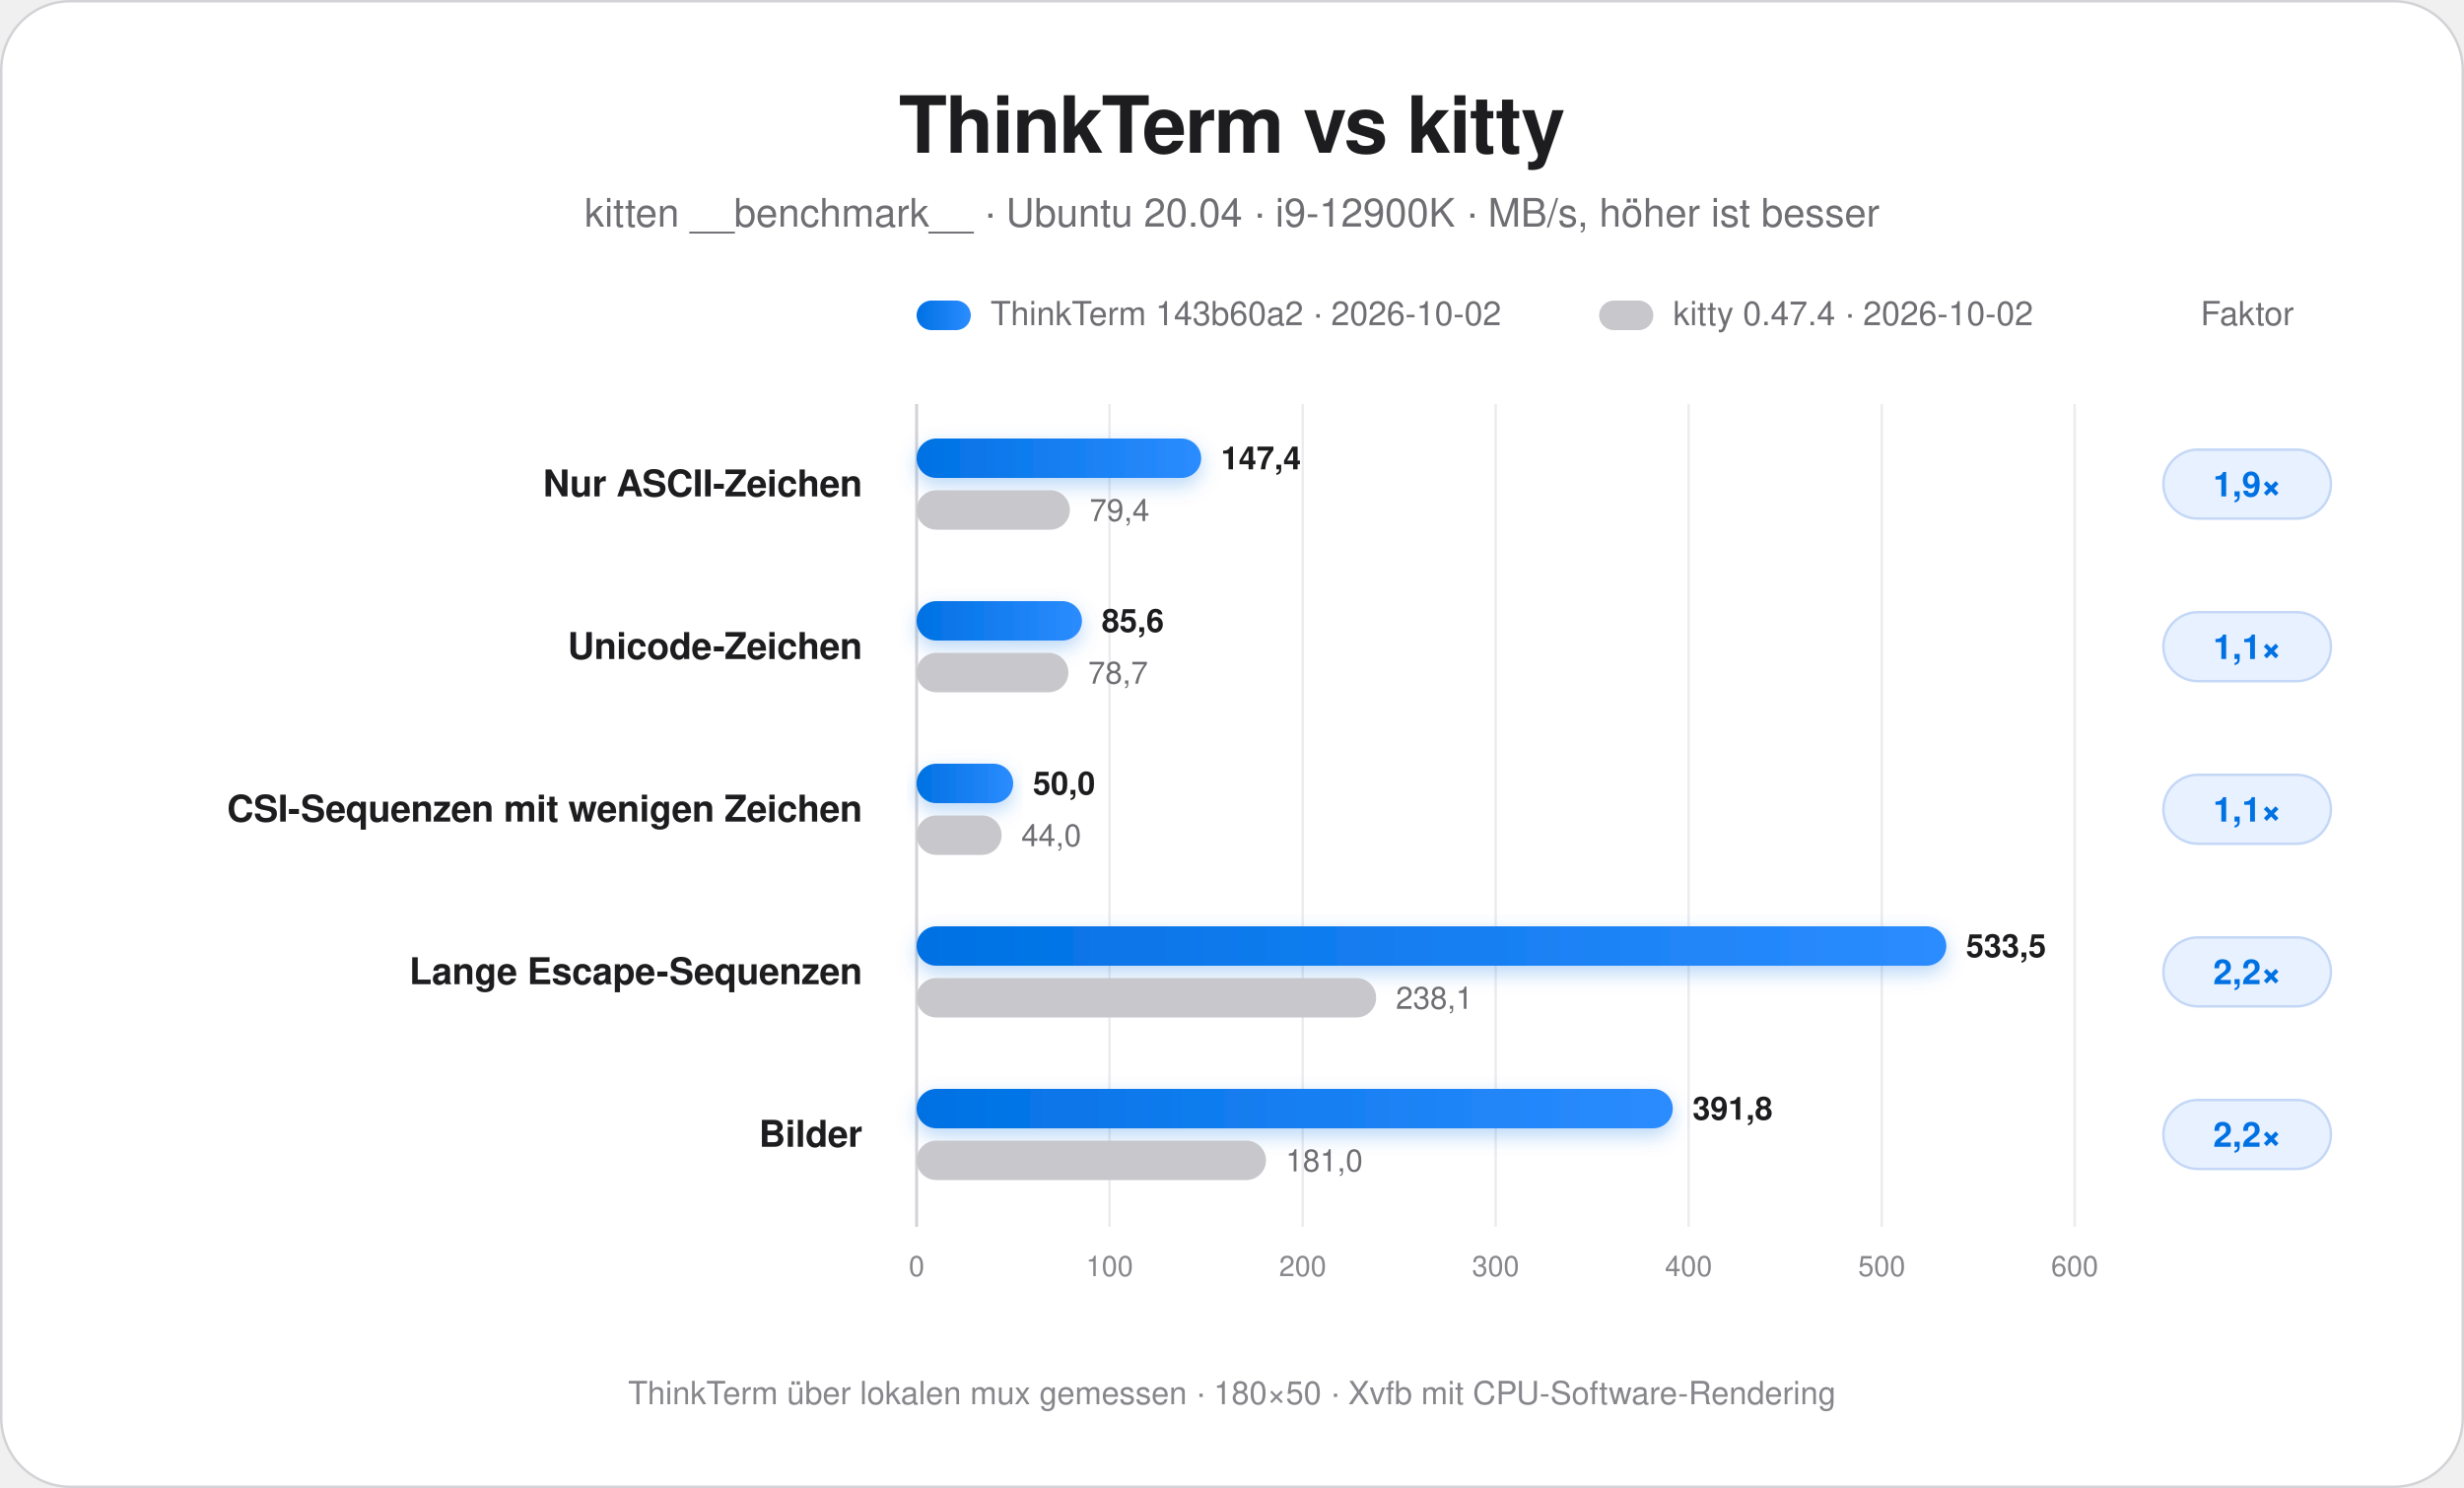
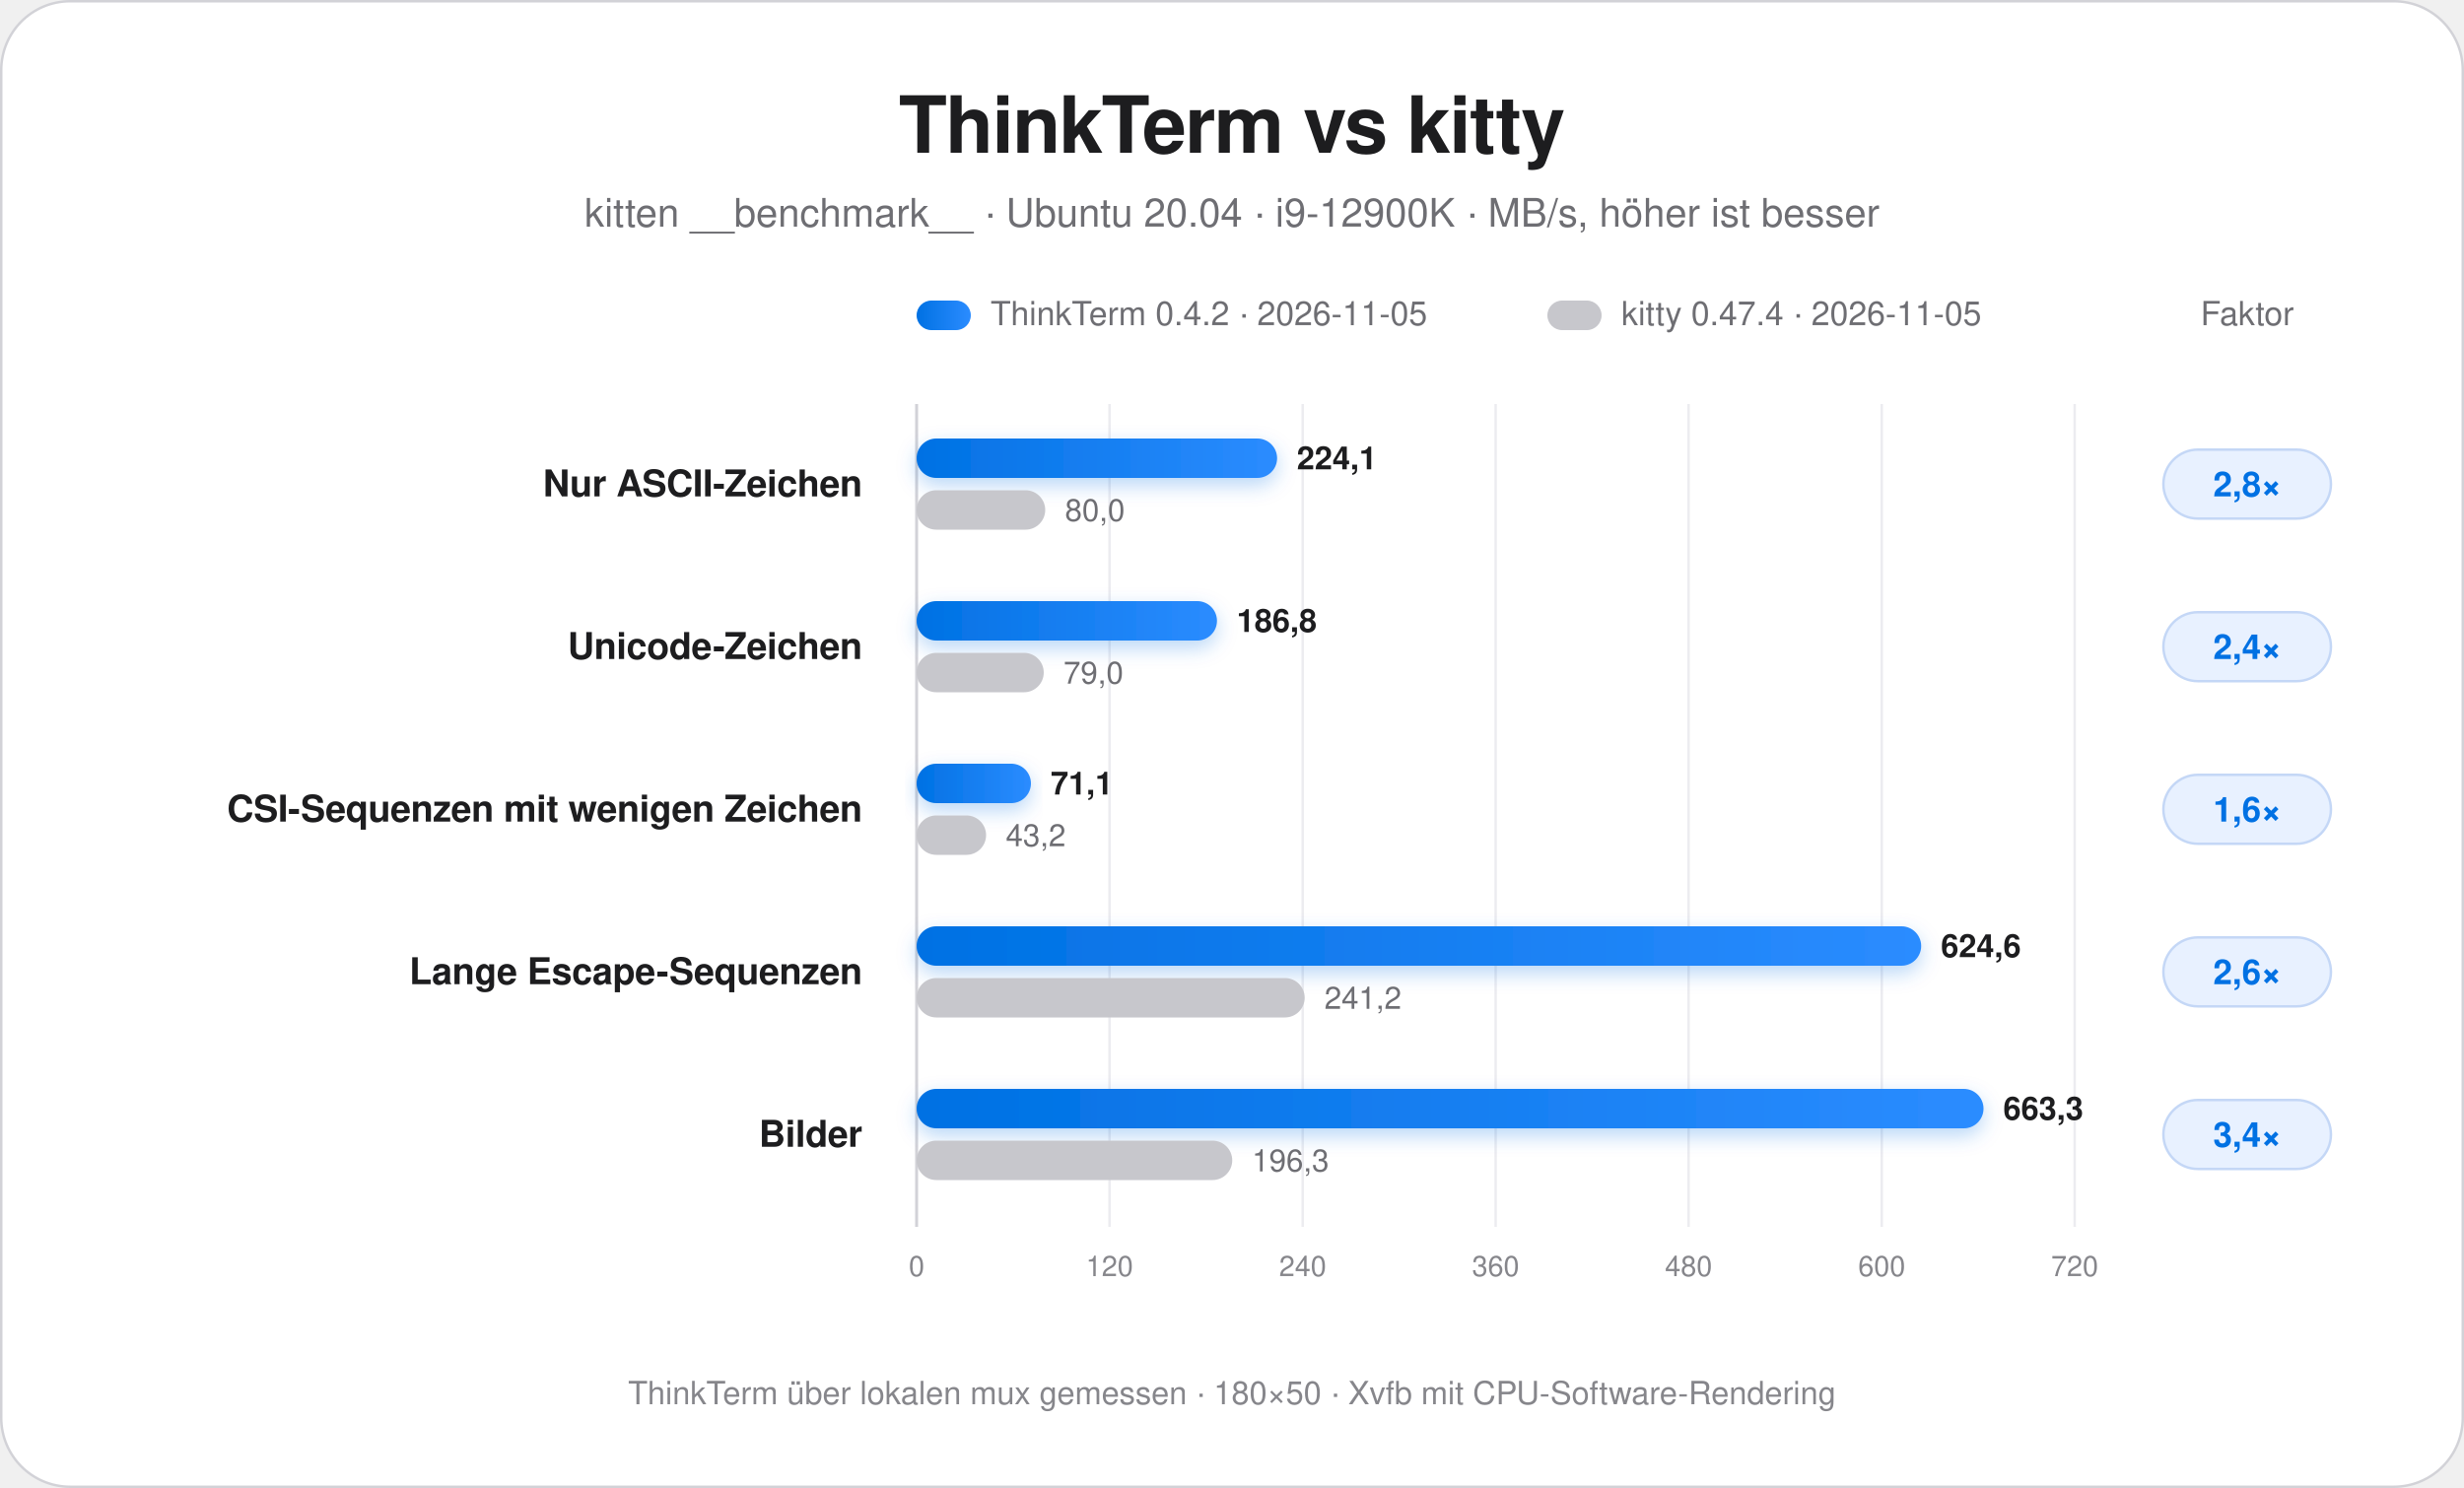
<svg xmlns="http://www.w3.org/2000/svg" viewBox="0 0 1000 604" width="1000" height="604" role="img" aria-labelledby="t d">
  <defs>
    <linearGradient id="ours" x1="0" y1="0" x2="1" y2="0">
      <stop offset="0" stop-color="#0071e3" />
      <stop offset="1" stop-color="#2b8cff" />
    </linearGradient>
    <filter id="glow" x="-10%" y="-80%" width="120%" height="300%">
      <feDropShadow dx="0" dy="3" stdDeviation="4" flood-color="#0071e3" flood-opacity="0.28" />
    </filter>
  </defs>
  <style>
text { font-family: -apple-system, BlinkMacSystemFont, 'SF Pro Display', 'SF Pro Text', 'Segoe UI', 'Helvetica Neue', Helvetica, Arial, sans-serif; fill: #1d1d1f; }
.headline { font-size: 32px; font-weight: 700; letter-spacing: -0.6px; }
.subhead { font-size: 16px; fill: #6e6e73; }
.label { font-size: 15px; font-weight: 600; letter-spacing: -0.1px; }
.legend { font-size: 13.5px; font-weight: 500; fill: #6e6e73; }
.val-ours { font-size: 13px; font-weight: 700; }
.val-theirs { font-size: 12.5px; font-weight: 500; fill: #6e6e73; }
.tick { font-size: 11.5px; fill: #86868b; }
.caption { font-size: 13px; font-weight: 500; fill: #86868b; }
.grid { stroke: #ececf0; stroke-width: 1; }
.axis { stroke: #d2d2d7; stroke-width: 1.2; }
.ours { fill: url(#ours); }
.ours-bar { fill: url(#ours); filter: url(#glow); }
.theirs { fill: #c7c7cc; }
.win { fill: #e8f1ff; stroke: #c4d7f6; }
.win-t { font-size: 14px; font-weight: 700; fill: #0071e3; }
.even { fill: #f5f5f7; stroke: #e3e3e8; }
.even-t { font-size: 14px; font-weight: 700; fill: #6e6e73; }
</style>
  <rect x="0.5" y="0.5" width="999" height="603" rx="28" fill="#ffffff" stroke="#d2d2d7" />
  <text x="500" y="62" class="headline" text-anchor="middle">ThinkTerm vs kitty</text>
  <text x="500" y="92" class="subhead" text-anchor="middle">kitten __benchmark__ · Ubuntu 20.04 · i9-12900K · MB/s, höher ist besser</text>
  <rect x="372" y="122" width="22" height="12" rx="6" class="ours" />
-   <text x="402" y="132" class="legend">ThinkTerm 143b60a2 · 2026-10-02</text>
-   <rect x="649" y="122" width="22" height="12" rx="6" class="theirs" />
-   <text x="679" y="132" class="legend">kitty 0.47.4 · 2026-10-02</text>
+   <text x="402" y="132" class="legend">ThinkTerm 0.4.2 · 2026-11-05</text>
+   <rect x="628" y="122" width="22" height="12" rx="6" class="theirs" />
+   <text x="658" y="132" class="legend">kitty 0.47.4 · 2026-11-05</text>
  <text x="912" y="132" class="legend" text-anchor="middle">Faktor</text>
  <line x1="450.3" y1="164" x2="450.3" y2="498" class="grid" />
-   <text x="450.3" y="518" class="tick" text-anchor="middle">100</text>
+   <text x="450.3" y="518" class="tick" text-anchor="middle">120</text>
  <line x1="528.7" y1="164" x2="528.7" y2="498" class="grid" />
-   <text x="528.7" y="518" class="tick" text-anchor="middle">200</text>
+   <text x="528.7" y="518" class="tick" text-anchor="middle">240</text>
  <line x1="607.0" y1="164" x2="607.0" y2="498" class="grid" />
-   <text x="607.0" y="518" class="tick" text-anchor="middle">300</text>
+   <text x="607.0" y="518" class="tick" text-anchor="middle">360</text>
  <line x1="685.3" y1="164" x2="685.3" y2="498" class="grid" />
-   <text x="685.3" y="518" class="tick" text-anchor="middle">400</text>
+   <text x="685.3" y="518" class="tick" text-anchor="middle">480</text>
  <line x1="763.7" y1="164" x2="763.7" y2="498" class="grid" />
-   <text x="763.7" y="518" class="tick" text-anchor="middle">500</text>
+   <text x="763.7" y="518" class="tick" text-anchor="middle">600</text>
  <line x1="842.0" y1="164" x2="842.0" y2="498" class="grid" />
-   <text x="842.0" y="518" class="tick" text-anchor="middle">600</text>
+   <text x="842.0" y="518" class="tick" text-anchor="middle">720</text>
  <line x1="372" y1="164" x2="372" y2="498" class="axis" />
  <text x="372" y="518" class="tick" text-anchor="middle">0</text>
  <text x="350" y="201.5" class="label" text-anchor="end">Nur ASCII-Zeichen</text>
-   <rect x="372" y="178" width="115.5" height="16" rx="8.0" class="ours-bar" />
-   <text x="495.5" y="190.5" class="val-ours">147,4</text>
-   <rect x="372" y="199" width="62.2" height="16" rx="8.0" class="theirs" />
-   <text x="442.2" y="211.5" class="val-theirs">79,4</text>
+   <rect x="372" y="178" width="146.3" height="16" rx="8.0" class="ours-bar" />
+   <text x="526.3" y="190.5" class="val-ours">224,1</text>
+   <rect x="372" y="199" width="52.2" height="16" rx="8.0" class="theirs" />
+   <text x="432.2" y="211.5" class="val-theirs">80,0</text>
  <rect x="878" y="182.5" width="68" height="28" rx="14" class="win" />
-   <text x="912" y="201.5" class="win-t" text-anchor="middle">1,9×</text>
+   <text x="912" y="201.5" class="win-t" text-anchor="middle">2,8×</text>
  <text x="350" y="267.5" class="label" text-anchor="end">Unicode-Zeichen</text>
-   <rect x="372" y="244" width="67.1" height="16" rx="8.0" class="ours-bar" />
-   <text x="447.1" y="256.5" class="val-ours">85,6</text>
-   <rect x="372" y="265" width="61.6" height="16" rx="8.0" class="theirs" />
-   <text x="441.6" y="277.5" class="val-theirs">78,7</text>
+   <rect x="372" y="244" width="121.9" height="16" rx="8.0" class="ours-bar" />
+   <text x="501.9" y="256.5" class="val-ours">186,8</text>
+   <rect x="372" y="265" width="51.6" height="16" rx="8.0" class="theirs" />
+   <text x="431.6" y="277.5" class="val-theirs">79,0</text>
  <rect x="878" y="248.5" width="68" height="28" rx="14" class="win" />
-   <text x="912" y="267.5" class="win-t" text-anchor="middle">1,1×</text>
+   <text x="912" y="267.5" class="win-t" text-anchor="middle">2,4×</text>
  <text x="350" y="333.5" class="label" text-anchor="end">CSI-Sequenzen mit wenigen Zeichen</text>
-   <rect x="372" y="310" width="39.2" height="16" rx="8.0" class="ours-bar" />
-   <text x="419.2" y="322.5" class="val-ours">50,0</text>
-   <rect x="372" y="331" width="34.5" height="16" rx="8.0" class="theirs" />
-   <text x="414.5" y="343.5" class="val-theirs">44,0</text>
+   <rect x="372" y="310" width="46.4" height="16" rx="8.0" class="ours-bar" />
+   <text x="426.4" y="322.5" class="val-ours">71,1</text>
+   <rect x="372" y="331" width="28.2" height="16" rx="8.0" class="theirs" />
+   <text x="408.2" y="343.5" class="val-theirs">43,2</text>
  <rect x="878" y="314.5" width="68" height="28" rx="14" class="win" />
-   <text x="912" y="333.5" class="win-t" text-anchor="middle">1,1×</text>
+   <text x="912" y="333.5" class="win-t" text-anchor="middle">1,6×</text>
  <text x="350" y="399.5" class="label" text-anchor="end">Lange Escape-Sequenzen</text>
-   <rect x="372" y="376" width="417.9" height="16" rx="8.0" class="ours-bar" />
-   <text x="797.9" y="388.5" class="val-ours">533,5</text>
-   <rect x="372" y="397" width="186.5" height="16" rx="8.0" class="theirs" />
-   <text x="566.5" y="409.5" class="val-theirs">238,1</text>
+   <rect x="372" y="376" width="407.7" height="16" rx="8.0" class="ours-bar" />
+   <text x="787.7" y="388.5" class="val-ours">624,6</text>
+   <rect x="372" y="397" width="157.5" height="16" rx="8.0" class="theirs" />
+   <text x="537.5" y="409.5" class="val-theirs">241,2</text>
  <rect x="878" y="380.5" width="68" height="28" rx="14" class="win" />
-   <text x="912" y="399.5" class="win-t" text-anchor="middle">2,2×</text>
+   <text x="912" y="399.5" class="win-t" text-anchor="middle">2,6×</text>
  <text x="350" y="465.5" class="label" text-anchor="end">Bilder</text>
-   <rect x="372" y="442" width="306.9" height="16" rx="8.0" class="ours-bar" />
-   <text x="686.9" y="454.5" class="val-ours">391,8</text>
-   <rect x="372" y="463" width="141.8" height="16" rx="8.0" class="theirs" />
-   <text x="521.8" y="475.5" class="val-theirs">181,0</text>
+   <rect x="372" y="442" width="433.0" height="16" rx="8.0" class="ours-bar" />
+   <text x="813.0" y="454.5" class="val-ours">663,3</text>
+   <rect x="372" y="463" width="128.1" height="16" rx="8.0" class="theirs" />
+   <text x="508.1" y="475.5" class="val-theirs">196,3</text>
  <rect x="878" y="446.5" width="68" height="28" rx="14" class="win" />
-   <text x="912" y="465.5" class="win-t" text-anchor="middle">2,2×</text>
+   <text x="912" y="465.5" class="win-t" text-anchor="middle">3,4×</text>
  <text x="500" y="570" class="caption" text-anchor="middle">ThinkTerm über lokalen mux gemessen · 180×50 · Xvfb mit CPU-Software-Rendering</text>
</svg>
